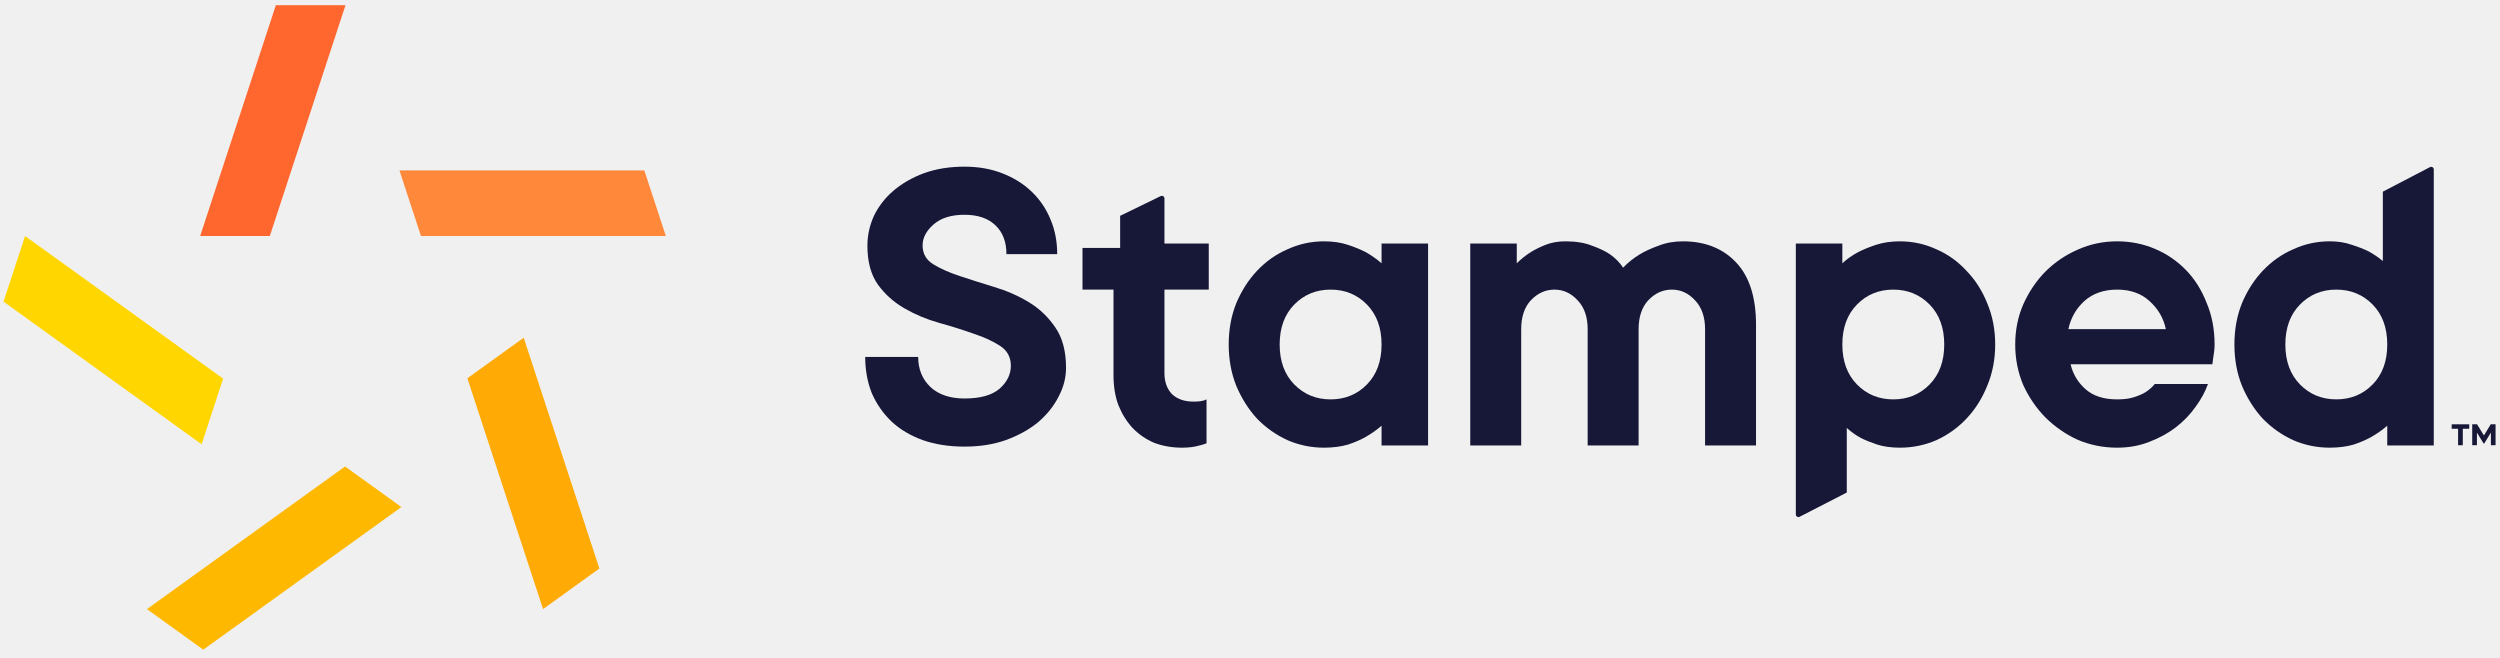
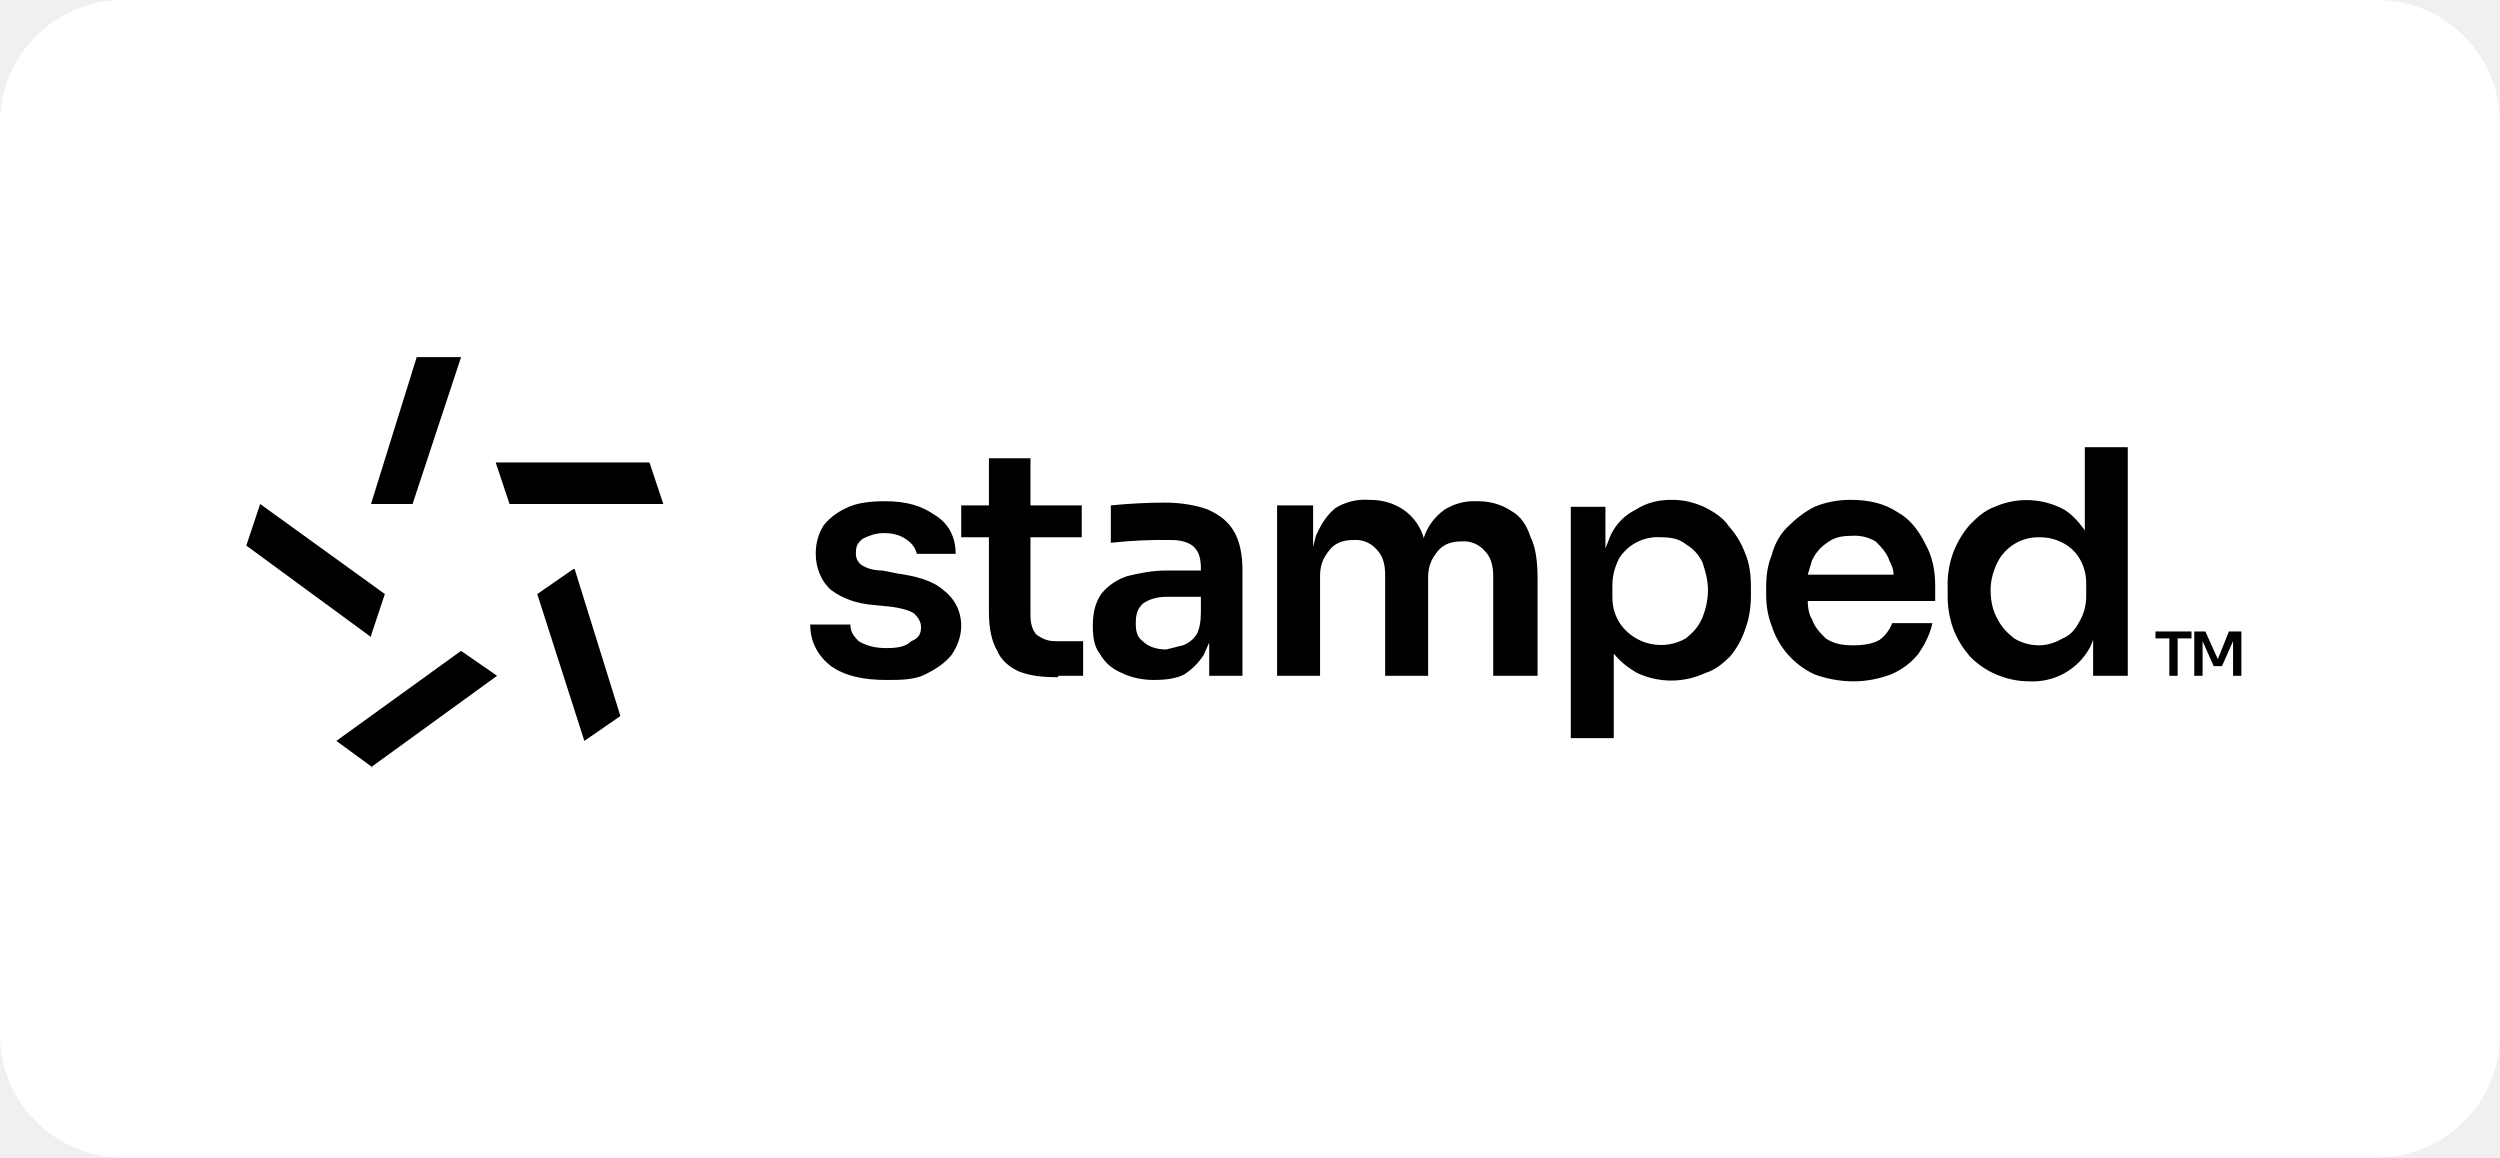
- <svg xmlns="http://www.w3.org/2000/svg" width="194" height="51" viewBox="0 0 194 51" fill="none">
-   <g clip-path="url(#clip0_583_491)">
-     <path d="M86.923 16.748L90.07 15.217C90.204 15.152 90.361 15.249 90.361 15.397V18.897H93.799V22.474H90.361V28.948C90.361 29.629 90.556 30.174 90.945 30.583C91.358 30.97 91.908 31.163 92.596 31.163C92.955 31.163 93.296 31.156 93.627 30.992V34.399C93.467 34.468 93.284 34.524 93.077 34.57C92.688 34.683 92.241 34.74 91.736 34.74C90.957 34.74 90.235 34.615 89.57 34.365C88.929 34.093 88.367 33.707 87.886 33.207C87.427 32.707 87.06 32.117 86.786 31.435C86.533 30.754 86.407 29.981 86.407 29.118V22.474H84.001V19.238H86.923V16.748Z" fill="#171838" />
-     <path d="M102.74 34.74C101.754 34.74 100.815 34.547 99.921 34.161C99.027 33.752 98.236 33.196 97.549 32.491C96.884 31.765 96.346 30.913 95.933 29.936C95.543 28.959 95.348 27.892 95.348 26.733C95.348 25.575 95.543 24.507 95.933 23.531C96.346 22.554 96.884 21.713 97.549 21.009C98.236 20.282 99.027 19.726 99.921 19.34C100.815 18.931 101.754 18.727 102.74 18.727C103.428 18.727 104.046 18.817 104.597 18.999C105.147 19.181 105.616 19.374 106.006 19.578C106.442 19.828 106.843 20.112 107.209 20.43V18.897H110.819V34.57H107.209V33.036C106.843 33.355 106.442 33.639 106.006 33.888C105.616 34.115 105.147 34.32 104.597 34.502C104.046 34.661 103.428 34.74 102.74 34.74ZM107.209 26.733C107.209 25.439 106.831 24.405 106.075 23.633C105.318 22.861 104.379 22.474 103.256 22.474C102.133 22.474 101.193 22.861 100.436 23.633C99.68 24.405 99.302 25.439 99.302 26.733C99.302 28.028 99.68 29.061 100.436 29.834C101.193 30.606 102.133 30.992 103.256 30.992C104.379 30.992 105.318 30.606 106.075 29.834C106.831 29.061 107.209 28.028 107.209 26.733Z" fill="#171838" />
-     <path d="M121.483 18.727C122.285 18.727 122.973 18.84 123.546 19.067C124.119 19.272 124.589 19.499 124.956 19.749C125.368 20.044 125.701 20.385 125.953 20.771C126.319 20.385 126.744 20.044 127.225 19.749C127.637 19.499 128.13 19.272 128.703 19.067C129.276 18.84 129.907 18.727 130.594 18.727C132.313 18.727 133.688 19.272 134.72 20.362C135.751 21.452 136.267 23.065 136.267 25.2V34.57H132.313V25.541C132.313 24.587 132.05 23.837 131.522 23.292C131.018 22.747 130.422 22.474 129.734 22.474C129.047 22.474 128.44 22.747 127.913 23.292C127.408 23.837 127.156 24.587 127.156 25.541V34.57H123.202V25.541C123.202 24.587 122.939 23.837 122.412 23.292C121.907 22.747 121.311 22.474 120.624 22.474C119.936 22.474 119.329 22.747 118.802 23.292C118.297 23.837 118.045 24.587 118.045 25.541V34.57H114.092V18.897H117.701V20.43C118.023 20.112 118.378 19.828 118.768 19.578C119.088 19.374 119.478 19.181 119.936 18.999C120.395 18.817 120.911 18.727 121.483 18.727Z" fill="#171838" />
-     <path d="M147.435 18.727C148.421 18.727 149.36 18.931 150.254 19.34C151.148 19.726 151.927 20.282 152.592 21.009C153.28 21.713 153.818 22.554 154.208 23.531C154.62 24.507 154.827 25.575 154.827 26.733C154.827 27.892 154.62 28.959 154.208 29.936C153.818 30.913 153.28 31.765 152.592 32.491C151.927 33.196 151.148 33.752 150.254 34.161C149.36 34.547 148.421 34.74 147.435 34.74C146.771 34.74 146.186 34.661 145.682 34.502C145.2 34.343 144.776 34.172 144.409 33.99C143.997 33.763 143.63 33.502 143.31 33.207V38.221L139.651 40.102C139.517 40.171 139.356 40.075 139.356 39.924V18.897H142.966V20.43C143.31 20.112 143.71 19.828 144.169 19.578C144.558 19.374 145.028 19.181 145.578 18.999C146.129 18.817 146.747 18.727 147.435 18.727ZM142.966 26.733C142.966 28.028 143.344 29.061 144.1 29.834C144.857 30.606 145.796 30.992 146.92 30.992C148.042 30.992 148.982 30.606 149.739 29.834C150.495 29.061 150.873 28.028 150.873 26.733C150.873 25.439 150.495 24.405 149.739 23.633C148.982 22.861 148.042 22.474 146.92 22.474C145.796 22.474 144.857 22.861 144.1 23.633C143.344 24.405 142.966 25.439 142.966 26.733Z" fill="#171838" />
-     <path d="M171.336 29.8C171.13 30.39 170.809 30.981 170.373 31.572C169.961 32.162 169.445 32.696 168.826 33.173C168.23 33.627 167.543 34.002 166.763 34.297C166.007 34.592 165.182 34.74 164.288 34.74C163.211 34.74 162.191 34.536 161.228 34.127C160.289 33.695 159.452 33.116 158.718 32.389C158.008 31.662 157.435 30.822 156.999 29.868C156.587 28.891 156.381 27.846 156.381 26.733C156.381 25.62 156.587 24.587 156.999 23.633C157.435 22.656 158.008 21.804 158.718 21.078C159.452 20.351 160.289 19.783 161.228 19.374C162.191 18.942 163.211 18.727 164.288 18.727C165.319 18.727 166.293 18.92 167.211 19.306C168.127 19.692 168.929 20.237 169.617 20.941C170.305 21.645 170.843 22.497 171.233 23.497C171.646 24.473 171.852 25.552 171.852 26.733C171.852 26.915 171.84 27.097 171.817 27.279C171.794 27.438 171.771 27.596 171.748 27.756C171.726 27.937 171.702 28.108 171.68 28.267H160.678C160.861 29.039 161.251 29.686 161.847 30.209C162.443 30.731 163.257 30.992 164.288 30.992C164.815 30.992 165.251 30.936 165.595 30.822C165.961 30.708 166.271 30.572 166.523 30.413C166.798 30.231 167.027 30.027 167.211 29.8H171.336ZM164.288 22.474C163.257 22.474 162.408 22.77 161.744 23.36C161.102 23.951 160.69 24.678 160.506 25.541H168.07C167.887 24.678 167.462 23.951 166.798 23.36C166.156 22.77 165.319 22.474 164.288 22.474Z" fill="#171838" />
-     <path d="M180.782 34.739C179.796 34.739 178.857 34.546 177.963 34.16C177.069 33.751 176.278 33.195 175.59 32.49C174.926 31.764 174.387 30.912 173.975 29.935C173.585 28.958 173.39 27.891 173.39 26.732C173.39 25.574 173.585 24.506 173.975 23.53C174.387 22.553 174.926 21.713 175.59 21.009C176.278 20.282 177.069 19.725 177.963 19.339C178.857 18.93 179.796 18.726 180.782 18.726C181.424 18.726 181.996 18.817 182.501 18.998C183.005 19.157 183.441 19.328 183.807 19.509C184.22 19.736 184.586 19.986 184.908 20.259V14.873L188.565 12.969C188.699 12.898 188.861 12.995 188.861 13.146V34.569H185.251V33.036C184.885 33.354 184.483 33.638 184.048 33.887C183.658 34.114 183.188 34.319 182.638 34.501C182.089 34.66 181.469 34.739 180.782 34.739ZM185.251 26.732C185.251 25.438 184.873 24.404 184.117 23.632C183.36 22.86 182.421 22.474 181.298 22.474C180.175 22.474 179.235 22.86 178.479 23.632C177.722 24.404 177.344 25.438 177.344 26.732C177.344 28.027 177.722 29.061 178.479 29.833C179.235 30.605 180.175 30.991 181.298 30.991C182.421 30.991 183.36 30.605 184.117 29.833C184.873 29.061 185.251 28.027 185.251 26.732Z" fill="#171838" />
-     <path d="M67.311 19.076C67.311 18.262 67.482 17.481 67.825 16.734C68.19 15.988 68.693 15.343 69.332 14.8C69.994 14.234 70.782 13.781 71.695 13.442C72.632 13.102 73.682 12.933 74.847 12.933C75.92 12.933 76.89 13.102 77.758 13.442C78.648 13.781 79.413 14.256 80.052 14.867C80.692 15.478 81.183 16.203 81.525 17.04C81.868 17.854 82.039 18.748 82.039 19.721H78.1C78.1 18.771 77.815 18.024 77.244 17.481C76.673 16.938 75.874 16.666 74.847 16.666C73.819 16.666 73.019 16.915 72.449 17.413C71.878 17.911 71.593 18.454 71.593 19.043C71.593 19.676 71.867 20.163 72.414 20.502C72.963 20.841 73.648 21.147 74.47 21.419C75.291 21.69 76.182 21.973 77.141 22.267C78.123 22.561 79.025 22.957 79.847 23.455C80.669 23.953 81.354 24.609 81.902 25.424C82.45 26.216 82.724 27.257 82.724 28.547C82.724 29.316 82.53 30.063 82.142 30.787C81.777 31.511 81.251 32.167 80.566 32.756C79.881 33.321 79.047 33.785 78.066 34.147C77.107 34.487 76.034 34.657 74.847 34.657C73.636 34.657 72.551 34.487 71.593 34.147C70.656 33.808 69.857 33.333 69.195 32.722C68.532 32.088 68.019 31.353 67.654 30.515C67.311 29.655 67.14 28.716 67.14 27.698H71.25C71.25 28.648 71.57 29.429 72.209 30.04C72.848 30.628 73.727 30.923 74.847 30.923C76.057 30.923 76.959 30.674 77.552 30.176C78.146 29.655 78.442 29.056 78.442 28.377C78.442 27.721 78.169 27.212 77.621 26.849C77.072 26.487 76.388 26.171 75.565 25.899C74.744 25.605 73.842 25.322 72.86 25.05C71.901 24.779 71.01 24.405 70.188 23.93C69.366 23.455 68.681 22.844 68.133 22.097C67.585 21.328 67.311 20.321 67.311 19.076Z" fill="#171838" />
-     <path d="M191.613 32.926V33.272H191.113V34.55H190.748V33.272H190.251V32.926H191.613Z" fill="#171838" />
-     <path d="M193.656 32.925V34.549H193.294V33.569L192.773 34.42H192.73L192.21 33.572V34.549H191.844V32.925H192.22L192.752 33.792L193.281 32.925H193.656Z" fill="#171838" />
-     <path fill-rule="evenodd" clip-rule="evenodd" d="M15.533 18.315L21.405 0.405L26.81 0.405L20.938 18.315H15.533Z" fill="#FF672E" />
-     <path fill-rule="evenodd" clip-rule="evenodd" d="M15.646 34.477L0.273 23.408L1.944 18.314L17.316 29.383L15.646 34.477Z" fill="#FFD600" />
-     <path fill-rule="evenodd" clip-rule="evenodd" d="M31.147 39.346L15.774 50.415L11.402 47.267L26.775 36.198L31.147 39.346Z" fill="#FFB800" />
-     <path fill-rule="evenodd" clip-rule="evenodd" d="M40.64 26.207L46.512 44.117L42.14 47.265L36.268 29.355L40.64 26.207Z" fill="#FFAA05" />
-     <path fill-rule="evenodd" clip-rule="evenodd" d="M30.997 13.221H49.998L51.669 18.314H32.667L30.997 13.221Z" fill="#FF883B" />
-   </g>
-   <defs>
-     <clipPath id="clip0_583_491">
-       <rect width="193.93" height="51" fill="white" />
-     </clipPath>
-   </defs>
+ <svg xmlns="http://www.w3.org/2000/svg" width="203" height="94" viewBox="0 0 203 94" fill="none">
+   <rect width="203" height="94" rx="10" fill="white" />
+   <path fill-rule="evenodd" clip-rule="evenodd" d="M164.787 55.325C163.775 55.325 162.875 55.1 162.087 54.763C161.3 54.425 160.625 53.975 159.95 53.3C159.387 52.625 158.937 51.95 158.6 51.05C158.28 50.148 158.128 49.195 158.15 48.237V47.675C158.086 45.82 158.729 44.01 159.95 42.612C160.512 42.05 161.075 41.487 161.975 41.15C162.868 40.757 163.839 40.573 164.813 40.612C165.788 40.651 166.741 40.912 167.6 41.375C168.162 41.712 168.725 42.275 169.287 43.062V36.312H172.775V54.875H169.962V51.95L169.737 52.513C169.266 53.405 168.55 54.144 167.673 54.642C166.796 55.14 165.795 55.377 164.787 55.325ZM165.575 52.4C166.25 52.4 166.925 52.175 167.487 51.837C168.05 51.612 168.5 51.163 168.837 50.487C169.175 49.925 169.4 49.25 169.4 48.35V47.337C169.4 46.55 169.175 45.875 168.837 45.312C168.51 44.783 168.043 44.355 167.487 44.075C166.812 43.737 166.25 43.625 165.575 43.625C164.879 43.612 164.194 43.795 163.597 44.153C163 44.511 162.516 45.03 162.2 45.65C161.862 46.325 161.637 47.112 161.637 47.9C161.637 48.913 161.862 49.7 162.2 50.263C162.537 50.938 162.987 51.388 163.55 51.837C164.112 52.175 164.787 52.4 165.575 52.4ZM150.5 55.325C149.375 55.325 148.25 55.1 147.35 54.763C146.527 54.384 145.792 53.839 145.192 53.161C144.591 52.483 144.139 51.687 143.862 50.825C143.525 49.925 143.412 49.138 143.412 48.237V47.675C143.412 46.775 143.525 45.875 143.862 45.087C144.087 44.188 144.537 43.4 145.1 42.837C145.775 42.163 146.45 41.6 147.35 41.15C148.137 40.812 149.15 40.587 150.275 40.587C151.85 40.587 153.087 40.925 154.1 41.6C155.112 42.163 155.787 43.062 156.35 44.188C156.912 45.2 157.137 46.325 157.137 47.562V48.8H146.787C146.787 49.362 146.9 49.925 147.125 50.263C147.35 50.938 147.8 51.388 148.25 51.837C148.925 52.288 149.6 52.4 150.5 52.4C151.287 52.4 152.075 52.288 152.637 51.95C153.087 51.612 153.425 51.163 153.65 50.6H156.912C156.687 51.612 156.237 52.4 155.787 53.075C155.192 53.819 154.418 54.4 153.537 54.763C152.637 55.1 151.625 55.325 150.5 55.325ZM147.125 45.538L146.787 46.663H153.762C153.762 46.212 153.537 45.763 153.425 45.538C153.2 44.862 152.75 44.413 152.3 43.962C151.689 43.604 150.98 43.446 150.275 43.513C149.6 43.513 148.925 43.625 148.362 44.075C147.817 44.433 147.387 44.941 147.125 45.538ZM127.55 41.038V59.938H131.037V53.075C131.6 53.75 132.162 54.2 132.95 54.65C133.813 55.052 134.754 55.261 135.706 55.261C136.658 55.261 137.599 55.052 138.462 54.65C139.25 54.425 139.925 53.862 140.487 53.3C141.04 52.636 141.46 51.872 141.725 51.05C142.062 50.15 142.175 49.25 142.175 48.237V47.675C142.175 46.663 142.062 45.763 141.725 44.975C141.426 44.144 140.968 43.38 140.375 42.725C139.925 42.05 139.25 41.6 138.35 41.15C137.562 40.812 136.775 40.587 135.762 40.587C134.637 40.587 133.737 40.812 132.837 41.375C131.937 41.825 131.262 42.5 130.812 43.4L130.362 44.525V41.15H127.55V41.038ZM136.887 51.837C136.022 52.334 135.004 52.494 134.028 52.286C133.053 52.079 132.188 51.518 131.6 50.712C131.15 50.038 130.925 49.362 130.925 48.462V47.562C130.925 46.663 131.15 45.987 131.487 45.312C131.848 44.755 132.351 44.305 132.944 44.008C133.538 43.711 134.2 43.579 134.862 43.625C135.65 43.625 136.325 43.737 136.887 44.188C137.45 44.525 137.9 44.975 138.237 45.65C138.462 46.325 138.687 47.112 138.687 47.9C138.687 48.8 138.462 49.587 138.237 50.15C137.9 50.938 137.45 51.388 136.887 51.837Z" fill="black" />
+   <path d="M103.7 54.874V41.037H106.625V44.412L106.85 43.512C107.3 42.499 107.75 41.825 108.425 41.262C109.231 40.757 110.176 40.521 111.125 40.587H111.238C112.363 40.587 113.263 40.925 113.938 41.374C114.765 41.934 115.364 42.773 115.625 43.737V43.624C115.933 42.714 116.524 41.925 117.313 41.374C118.087 40.892 118.989 40.657 119.9 40.7H120.013C121.138 40.7 122.038 41.037 122.713 41.487C123.5 41.937 123.95 42.612 124.288 43.624C124.738 44.525 124.85 45.762 124.85 46.999V54.874H121.25V46.775C121.25 45.874 121.025 45.2 120.575 44.749C120.343 44.475 120.048 44.26 119.715 44.123C119.382 43.986 119.021 43.931 118.663 43.962C117.875 43.962 117.2 44.187 116.75 44.749C116.3 45.312 115.963 45.874 115.963 46.887V54.874H112.475V46.662C112.475 45.762 112.25 45.087 111.8 44.637C111.568 44.362 111.273 44.148 110.94 44.011C110.607 43.873 110.246 43.818 109.888 43.849C109.1 43.849 108.425 44.075 107.975 44.637C107.525 45.2 107.188 45.762 107.188 46.775V54.874H103.813H103.7Z" fill="black" />
+   <path fill-rule="evenodd" clip-rule="evenodd" d="M98.187 52.175V54.875H100.887V46.325C100.887 44.975 100.662 43.962 100.212 43.175C99.762 42.388 99.087 41.825 98.075 41.375C97.175 41.038 95.937 40.812 94.587 40.812C93.122 40.817 91.658 40.892 90.2 41.038V44.075C91.843 43.892 93.497 43.817 95.15 43.85C95.937 43.85 96.612 44.075 96.95 44.413C97.4 44.862 97.512 45.425 97.512 46.212V46.325H94.7C93.575 46.325 92.45 46.55 91.55 46.775C90.709 47.042 89.966 47.551 89.412 48.237C88.962 48.913 88.737 49.7 88.737 50.825C88.737 51.725 88.85 52.513 89.3 53.075C89.75 53.862 90.312 54.312 91.1 54.65C91.775 54.987 92.675 55.212 93.687 55.212C94.7 55.212 95.487 55.1 96.162 54.763C96.837 54.312 97.287 53.862 97.737 53.188L98.187 52.175ZM97.512 48.462H94.7C93.912 48.462 93.237 48.688 92.787 49.025C92.337 49.475 92.225 49.925 92.225 50.6C92.225 51.275 92.337 51.725 92.787 52.062C93.237 52.513 93.912 52.737 94.7 52.737L96.05 52.4C96.513 52.231 96.909 51.915 97.175 51.5C97.4 51.05 97.512 50.487 97.512 49.7V48.462Z" fill="black" />
+   <path d="M85.925 54.988C84.575 54.988 83.675 54.875 82.775 54.538C81.988 54.2 81.313 53.638 80.975 52.85C80.525 52.063 80.3 51.05 80.3 49.7V43.625H78.05V41.038H80.3V37.213H83.675V41.038H87.838V43.625H83.675V49.925C83.675 50.6 83.788 51.05 84.125 51.5C84.575 51.838 85.025 52.063 85.7 52.063H87.95V54.875H85.925V54.988ZM67.475 54.088C68.6 54.875 70.063 55.213 71.975 55.213C73.1 55.213 74.225 55.213 75.125 54.763C76.025 54.313 76.7 53.863 77.263 53.188C77.713 52.513 78.05 51.725 78.05 50.825C78.05 49.588 77.488 48.575 76.588 47.9C75.688 47.113 74.338 46.775 72.763 46.55L71.638 46.325C70.85 46.325 70.288 46.1 69.95 45.875C69.794 45.76 69.671 45.606 69.592 45.428C69.513 45.251 69.481 45.056 69.5 44.863C69.5 44.413 69.613 44.075 70.063 43.738C70.513 43.513 71.075 43.288 71.75 43.288C72.65 43.288 73.213 43.513 73.663 43.85C74.113 44.188 74.338 44.525 74.45 44.975H77.6C77.6 43.625 77.038 42.5 75.913 41.825C74.788 41.038 73.55 40.7 71.863 40.7C70.738 40.7 69.725 40.813 68.938 41.15C68.15 41.488 67.475 41.938 66.913 42.613C66.463 43.288 66.238 44.075 66.238 44.975C66.238 46.1 66.688 47.225 67.475 47.9C68.375 48.575 69.5 49.025 71.075 49.138L72.2 49.25C73.213 49.363 73.888 49.588 74.225 49.813C74.563 50.15 74.788 50.488 74.788 50.938C74.788 51.5 74.563 51.838 74 52.063C73.55 52.513 72.875 52.625 71.975 52.625C70.963 52.625 70.288 52.4 69.725 52.063C69.275 51.613 69.05 51.275 69.05 50.713H65.788C65.788 52.175 66.463 53.3 67.475 54.088Z" fill="black" />
+   <path d="M30.125 40.925L33.837 29H37.438L33.5 40.925H30.125ZM30.125 51.725L20 44.3L21.125 40.925L31.25 48.237L30.125 51.612V51.725ZM30.125 62.3L40.362 54.875L37.438 52.85L27.312 60.163L30.238 62.3H30.125ZM46.663 46.212L50.375 58.138L47.45 60.163L43.625 48.237L46.55 46.212H46.663ZM52.85 37.55H40.25L41.375 40.925H53.862L52.737 37.55H52.85Z" fill="black" />
+   <path d="M176.15 51.838V54.875H176.825V51.838H177.95V51.275H175.025V51.838H176.15ZM178.175 51.275V54.875H178.85V52.063L179.75 54.088H180.425L181.325 52.063V54.875H182V51.275H180.987L180.087 53.525L179.075 51.275H178.175Z" fill="black" />
</svg>
